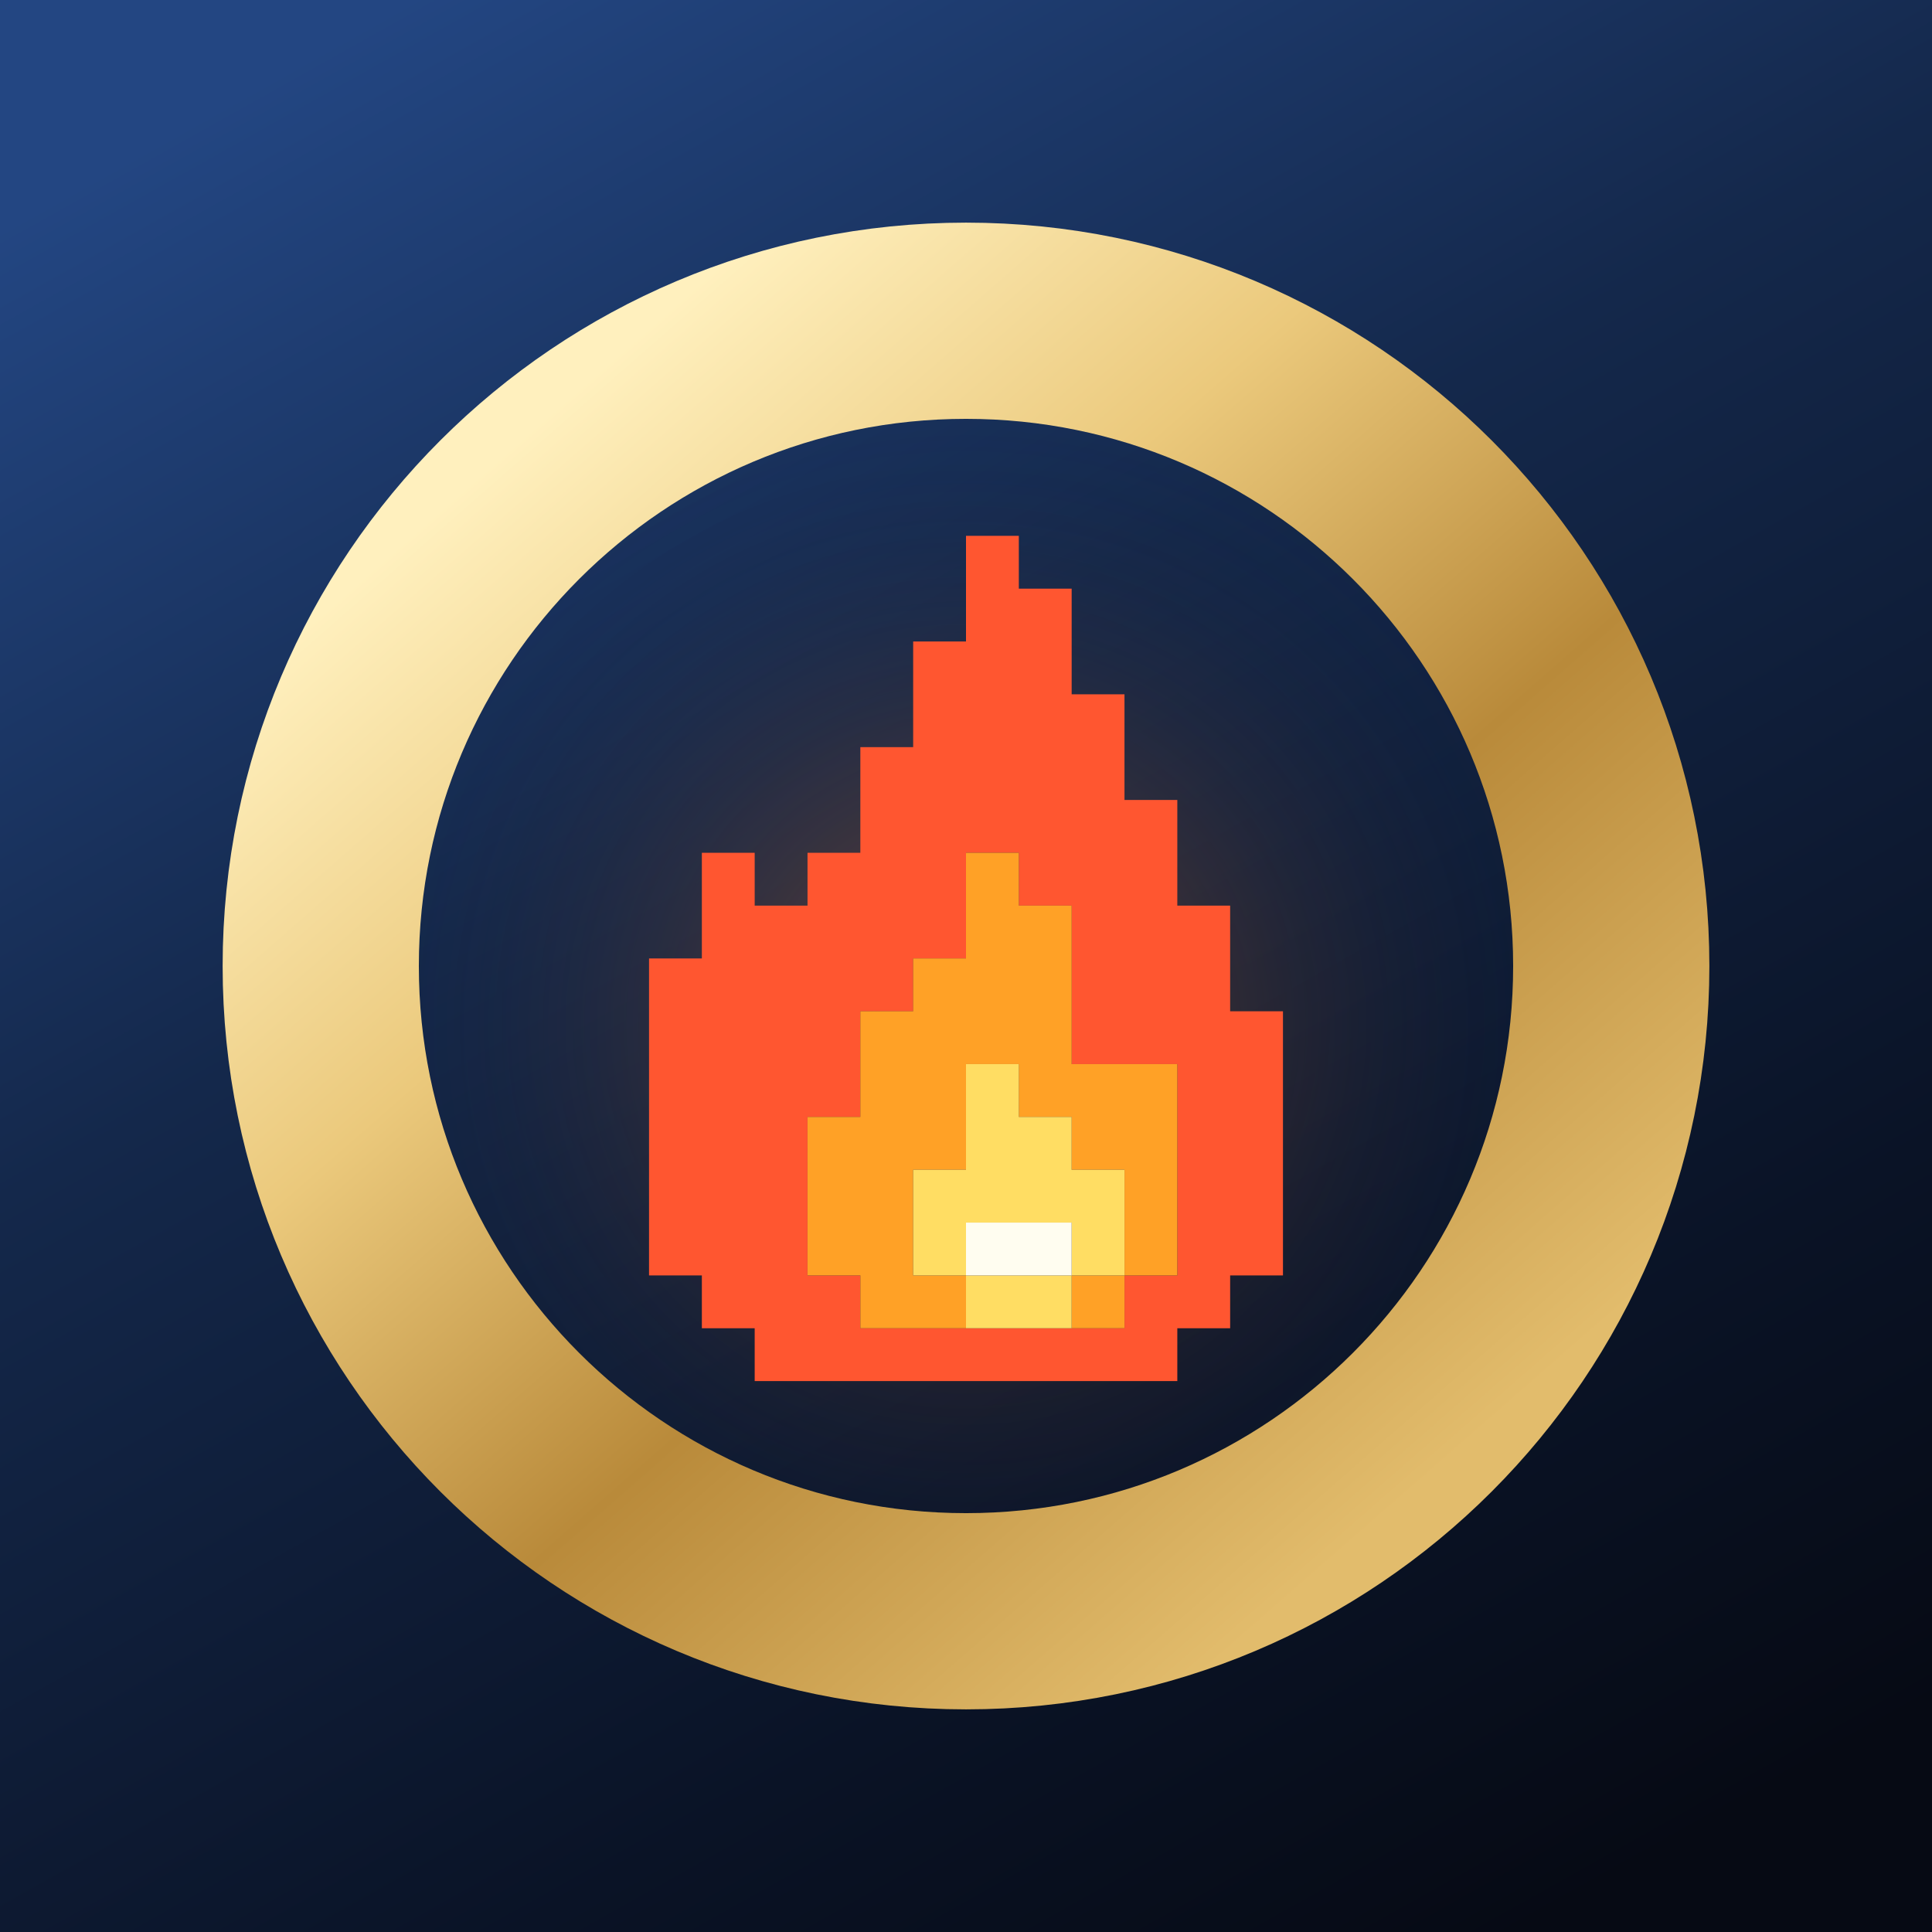
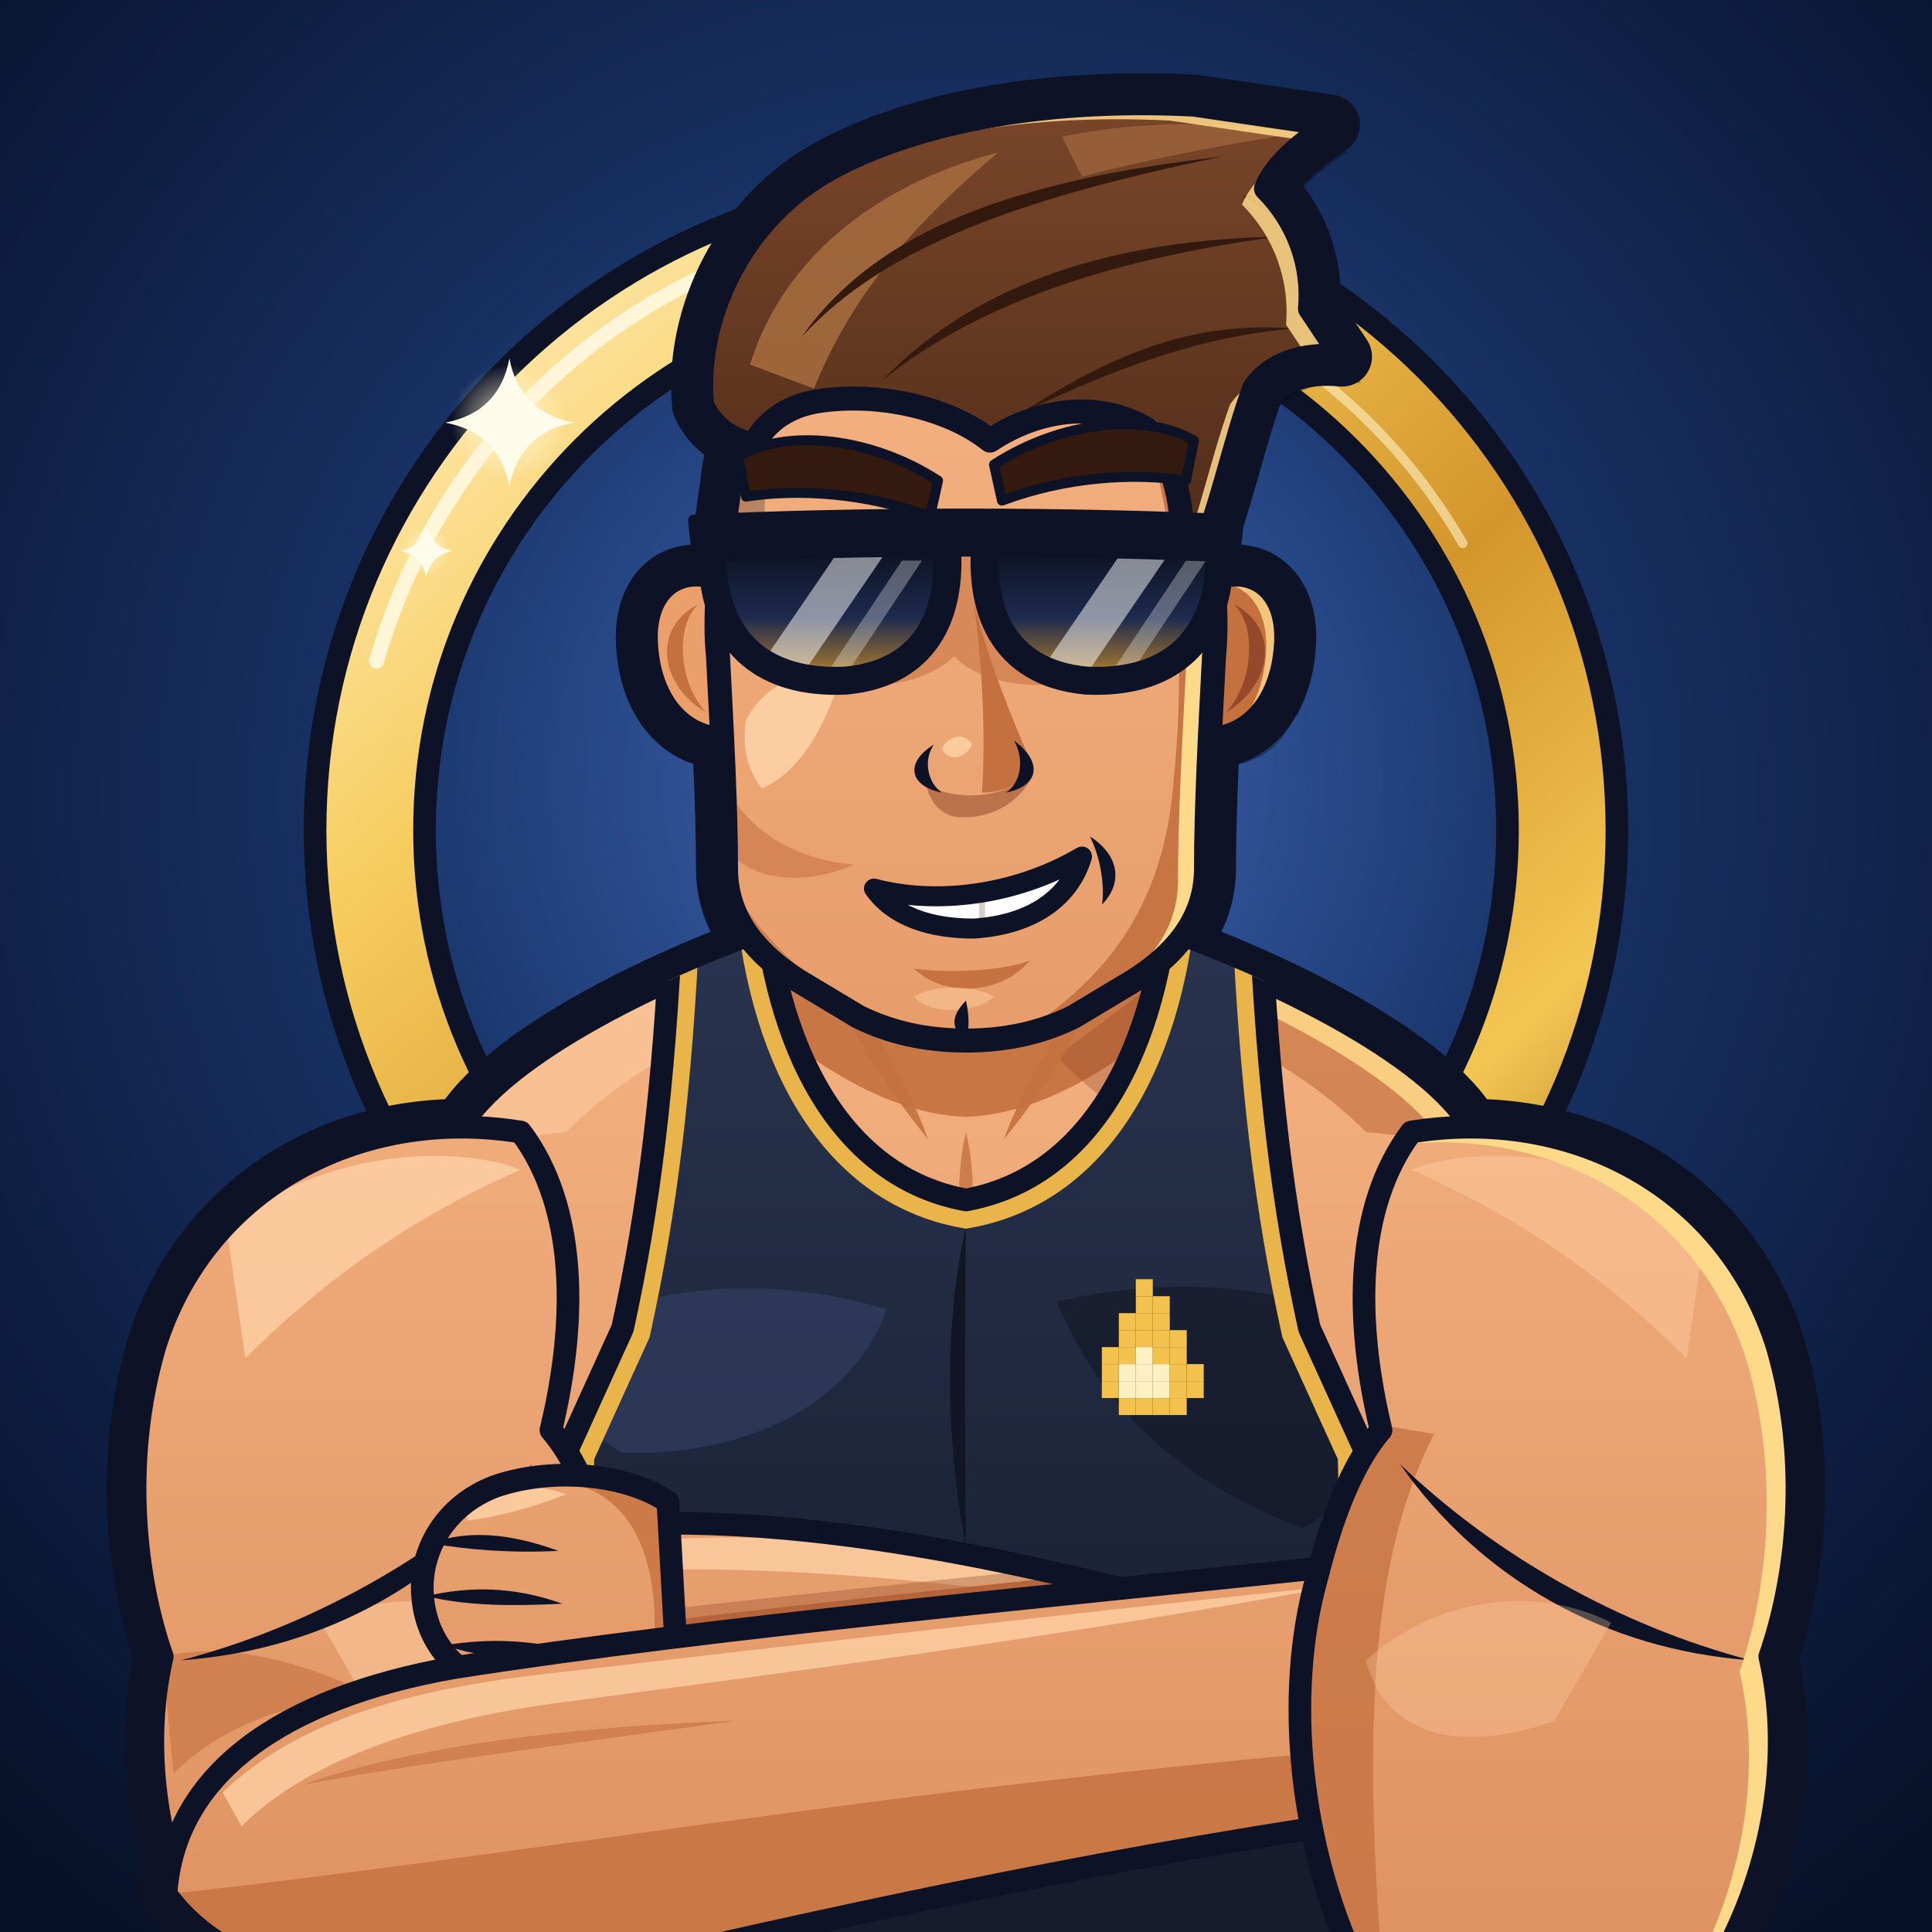
- <svg xmlns="http://www.w3.org/2000/svg" viewBox="0 0 1024 1024">
+ <svg xmlns="http://www.w3.org/2000/svg" xmlns:xlink="http://www.w3.org/1999/xlink" width="1024" height="1024" viewBox="0 0 1024 1024">
  <defs>
-     <linearGradient id="b" x1=".22" y1="0" x2=".78" y2="1">
-       <stop offset="0" stop-color="#234682" />
-       <stop offset=".38" stop-color="#14284B" />
-       <stop offset=".78" stop-color="#0A1326" />
-       <stop offset="1" stop-color="#060A14" />
-     </linearGradient>
-     <linearGradient id="g" x1=".15" y1=".1" x2=".85" y2=".9">
-       <stop offset="0" stop-color="#FFF0BE" />
-       <stop offset=".3" stop-color="#EBC97C" />
-       <stop offset=".62" stop-color="#B98A3A" />
-       <stop offset="1" stop-color="#E2BC6C" />
-     </linearGradient>
-     <radialGradient id="w" cx=".5" cy=".53" r=".31">
-       <stop offset="0" stop-color="#FF8024" stop-opacity=".4" />
-       <stop offset="1" stop-color="#0A1326" stop-opacity="0" />
+     <radialGradient id="bgG" cx="512" cy="420" r="760" gradientUnits="userSpaceOnUse">
+       <stop offset="0" stop-color="#2D5196" />
+       <stop offset=".38" stop-color="#1A356A" />
+       <stop offset=".75" stop-color="#0D1D40" />
+       <stop offset="1" stop-color="#071127" />
    </radialGradient>
+     <radialGradient id="haloG" cx="512" cy="400" r="330" gradientUnits="userSpaceOnUse">
+       <stop offset="0" stop-color="#5B84D6" stop-opacity=".55" />
+       <stop offset=".7" stop-color="#3A62B0" stop-opacity=".18" />
+       <stop offset="1" stop-color="#3A62B0" stop-opacity="0" />
+     </radialGradient>
+     <linearGradient id="goldG" x1="220" y1="120" x2="800" y2="760" gradientUnits="userSpaceOnUse">
+       <stop offset="0" stop-color="#FFF1C4" />
+       <stop offset=".28" stop-color="#F7CC5E" />
+       <stop offset=".58" stop-color="#D3962C" />
+       <stop offset=".82" stop-color="#F3C653" />
+       <stop offset="1" stop-color="#A76E1E" />
+     </linearGradient>
+     <linearGradient id="skinG" x1="0" y1="560" x2="0" y2="1060" gradientUnits="userSpaceOnUse">
+       <stop offset="0" stop-color="#F2AE7E" />
+       <stop offset="1" stop-color="#DE9160" />
+     </linearGradient>
+     <linearGradient id="faceG" x1="0" y1="180" x2="0" y2="560" gradientUnits="userSpaceOnUse">
+       <stop offset="0" stop-color="#F4B283" />
+       <stop offset="1" stop-color="#E79C6A" />
+     </linearGradient>
+     <linearGradient id="hairG" x1="0" y1="80" x2="0" y2="330" gradientUnits="userSpaceOnUse">
+       <stop offset="0" stop-color="#7A462A" />
+       <stop offset="1" stop-color="#4C2A18" />
+     </linearGradient>
+     <linearGradient id="tankG" x1="0" y1="480" x2="0" y2="1000" gradientUnits="userSpaceOnUse">
+       <stop offset="0" stop-color="#2A3450" />
+       <stop offset="1" stop-color="#161C2D" />
+     </linearGradient>
+     <radialGradient id="sparkG">
+       <stop offset="0" stop-color="#FFF6D6" stop-opacity=".9" />
+       <stop offset="1" stop-color="#FFF6D6" stop-opacity="0" />
+     </radialGradient>
+     <linearGradient id="lensG" x1="0" y1="300" x2="0" y2="374" gradientUnits="userSpaceOnUse">
+       <stop offset="0" stop-color="#0A0E1A" />
+       <stop offset=".55" stop-color="#1E2A4E" />
+       <stop offset=".85" stop-color="#8E6A34" />
+       <stop offset="1" stop-color="#E0A646" />
+     </linearGradient>
+     <clipPath id="torsoClip">
+       <path d="M410 430 L614 430 L616 498 C684 522 770 566 784 606 L862 700 L862 1220 L162 1220 L162 700 L240 606 C254 566 340 522 408 498 Z" />
+     </clipPath>
+     <path id="torso" d="M410 430 L614 430 L616 498 C684 522 770 566 784 606 L862 700 L862 1220 L162 1220 L162 700 L240 606 C254 566 340 522 408 498 Z" />
+     <clipPath id="torso-c">
+       <use xlink:href="#torso" />
+     </clipPath>
+     <mask id="torso-rm" maskUnits="userSpaceOnUse" x="-400" y="-400" width="1824" height="1824">
+       <use xlink:href="#torso" fill="#fff" />
+       <use xlink:href="#torso" fill="#000" transform="translate(-14 10)" />
+     </mask>
+     <path id="tank" d="M356 486 L404 468 C410 556 446 624 512 636 C578 624 614 556 620 468 L668 486 C672 576 680 640 694 704 L724 770 L734 1220 L290 1220 L300 770 L330 704 C344 640 352 576 356 486 Z" />
+     <clipPath id="tank-c">
+       <use xlink:href="#tank" />
+     </clipPath>
+     <path id="armL" d="M276 600 C190 586 108 630 82 714 C64 776 72 838 86 878 C74 930 84 990 112 1040 L150 1220 L310 1220 L306 1040 C334 980 344 900 326 836 C316 796 304 772 292 758 C306 700 306 640 276 600 Z" />
+     <clipPath id="armL-c">
+       <use xlink:href="#armL" />
+     </clipPath>
+     <path id="foreBack" d="M330 808 C450 802 604 838 790 900 L790 960 C604 930 450 906 330 900 Z" />
+     <clipPath id="foreBack-c">
+       <use xlink:href="#foreBack" />
+     </clipPath>
+     <path id="handL" d="M354 796 C330 780 290 778 262 788 C236 798 222 822 224 846 C226 872 244 892 272 896 C306 900 340 888 358 868 Z" />
+     <clipPath id="handL-c">
+       <use xlink:href="#handL" />
+     </clipPath>
+     <path id="foreFront" d="M88 1004 C92 940 150 900 240 884 C380 862 560 846 728 828 L744 962 C600 982 460 1012 330 1042 C230 1064 130 1062 88 1004 Z" />
+     <clipPath id="foreFront-c">
+       <use xlink:href="#foreFront" />
+     </clipPath>
+     <path id="armR" d="M748 600 C834 586 916 630 942 714 C960 776 952 838 938 878 C950 930 940 990 912 1040 L874 1220 L714 1220 L718 1040 C690 980 680 900 698 836 C708 796 720 772 732 758 C718 700 718 640 748 600 Z" />
+     <clipPath id="armR-c">
+       <use xlink:href="#armR" />
+     </clipPath>
+     <mask id="armR-rm" maskUnits="userSpaceOnUse" x="-400" y="-400" width="1824" height="1824">
+       <use xlink:href="#armR" fill="#fff" />
+       <use xlink:href="#armR" fill="#000" transform="translate(-16 8)" />
+     </mask>
+     <path id="earL" d="M398 326 C374 310 350 322 352 354 C354 388 376 406 400 400 Z" />
+     <clipPath id="earL-c">
+       <use xlink:href="#earL" />
+     </clipPath>
+     <path id="earR" d="M626 326 C650 310 674 322 672 354 C670 388 648 406 624 400 Z" />
+     <clipPath id="earR-c">
+       <use xlink:href="#earR" />
+     </clipPath>
+     <mask id="earR-rm" maskUnits="userSpaceOnUse" x="-400" y="-400" width="1824" height="1824">
+       <use xlink:href="#earR" fill="#fff" />
+       <use xlink:href="#earR" fill="#000" transform="translate(-10 4)" />
+     </mask>
+     <path id="face" d="M512 188 C574 188 624 214 630 274 C636 316 638 340 636 360 C634 398 632 436 632 466 C632 490 618 508 596 522 L566 540 C550 548 532 552 512 552 C492 552 474 548 458 540 L428 522 C406 508 392 490 392 466 C392 436 390 398 388 360 C386 340 388 316 394 274 C400 214 450 188 512 188 Z" />
+     <clipPath id="face-c">
+       <use xlink:href="#face" />
+     </clipPath>
+     <mask id="face-rm" maskUnits="userSpaceOnUse" x="-400" y="-400" width="1824" height="1824">
+       <use xlink:href="#face" fill="#fff" />
+       <use xlink:href="#face" fill="#000" transform="translate(-14 6)" />
+     </mask>
+     <clipPath id="mouth-c">
+       <path d="M466 476 C496 484 536 480 570 460 C564 480 546 494 516 496 C494 496 476 490 466 476 Z" />
+     </clipPath>
+     <path id="hair" d="M406 254 C394 252 384 244 380 234 C376 190 400 140 444 116 C484 94 548 80 626 84 L694 94 C676 106 666 116 662 126 C678 142 686 164 684 186 L700 210 C680 208 664 214 656 226 C646 254 640 284 630 308 L620 300 C620 282 616 262 602 246 C578 232 548 236 524 252 C504 236 470 228 440 232 C424 234 412 242 406 254 Z" />
+     <clipPath id="hair-c">
+       <use xlink:href="#hair" />
+     </clipPath>
+     <mask id="hair-rm" maskUnits="userSpaceOnUse" x="-400" y="-400" width="1824" height="1824">
+       <use xlink:href="#hair" fill="#fff" />
+       <use xlink:href="#hair" fill="#000" transform="translate(-12 8)" />
+     </mask>
+     <clipPath id="lensL-c">
+       <path d="M384 300 L502 300 C506 336 494 368 452 372 C410 374 390 352 386 322 Z" />
+     </clipPath>
+     <clipPath id="lensR-c">
+       <path d="M640 300 L522 300 C518 336 530 368 572 372 C614 374 634 352 638 322 Z" />
+     </clipPath>
  </defs>
-   <rect width="1024" height="1024" fill="url(#b)" />
-   <rect width="1024" height="1024" fill="url(#w)" />
-   <circle cx="512" cy="512" r="342" fill="none" stroke="url(#g)" stroke-width="104" />
-   <path d="M512 284h28v28h-28zM512 312h56v28h-56zM484 340h84v28h-84zM484 368h112v28h-112zM456 396h140v28h-140zM456 424h168v28h-168zM372 452h28v28h-28zM428 452h84v28h-84zM540 452h84v28h-84zM372 480h140v28h-140zM568 480h84v28h-84zM344 508h140v28h-140zM568 508h84v28h-84zM344 536h112v28h-112zM568 536h112v28h-112zM344 564h112v28h-112zM624 564h56v28h-56zM344 592h84v28h-84zM624 592h56v28h-56zM344 620h84v28h-84zM624 620h56v28h-56zM344 648h84v28h-84zM624 648h56v28h-56zM372 676h84v28h-84zM596 676h56v28h-56zM400 704h224v28h-224z" fill="#FF5630" />
-   <path d="M512 452h28v28h-28zM512 480h56v28h-56zM484 508h84v28h-84zM456 536h112v28h-112zM456 564h56v28h-56zM540 564h84v28h-84zM428 592h84v28h-84zM568 592h56v28h-56zM428 620h56v28h-56zM596 620h28v28h-28zM428 648h56v28h-56zM596 648h28v28h-28zM456 676h56v28h-56zM568 676h28v28h-28z" fill="#FFA126" />
-   <path d="M512 564h28v28h-28zM512 592h56v28h-56zM484 620h112v28h-112zM484 648h28v28h-28zM568 648h28v28h-28zM512 676h56v28h-56z" fill="#FFDD63" />
-   <path d="M512 648h56v28h-56z" fill="#FFFDF0" />
+   <rect width="1024" height="1024" fill="url(#bgG)" />
+   <rect width="1024" height="1024" fill="url(#haloG)" />
+   <g id="fg">
+     <g id="ring">
+       <circle cx="512" cy="440" r="316" fill="none" stroke="#0D1226" stroke-width="70" />
+       <circle cx="512" cy="440" r="316" fill="none" stroke="url(#goldG)" stroke-width="46" />
+       <path d="M199.6 350.4 A325 325 0 0 1 411.6 130.9" fill="none" stroke="#FFF8E0" stroke-width="8" stroke-linecap="round" opacity=".9" />
+       <path d="M664.0 176.7 A304 304 0 0 1 775.3 288.0" fill="none" stroke="#FFF1C4" stroke-width="5" stroke-linecap="round" opacity=".6" />
+       <circle cx="270" cy="224" r="30.6" fill="url(#sparkG)" />
+       <path d="M270 190 Q275.44 218.56 304 224 Q275.44 229.44 270 258 Q264.56 229.44 236 224 Q264.56 218.56 270 190 Z" fill="#FFFBEA" />
+       <circle cx="226" cy="292" r="12.6" fill="url(#sparkG)" />
+       <path d="M226 278 Q228.24 289.76 240 292 Q228.24 294.24 226 306 Q223.76 294.24 212 292 Q223.76 289.76 226 278 Z" fill="#FFFBEA" />
+     </g>
+     <g opacity=".35" fill="#030713" transform="translate(10 14)">
+       <use xlink:href="#torso" />
+       <use xlink:href="#armL" />
+       <use xlink:href="#armR" />
+       <use xlink:href="#foreBack" />
+       <use xlink:href="#handL" />
+       <use xlink:href="#foreFront" />
+       <g transform="translate(512 560) scale(1.06) translate(-512 -560)">
+         <use xlink:href="#earL" />
+         <use xlink:href="#earR" />
+         <use xlink:href="#face" />
+         <use xlink:href="#hair" />
+       </g>
+     </g>
+     <g fill="#0D1226" stroke="#0D1226" stroke-width="30" stroke-linejoin="round">
+       <use xlink:href="#torso" />
+       <use xlink:href="#armL" />
+       <use xlink:href="#armR" />
+       <use xlink:href="#foreBack" />
+       <use xlink:href="#handL" />
+       <use xlink:href="#foreFront" />
+       <g transform="translate(512 560) scale(1.06) translate(-512 -560)">
+         <use xlink:href="#earL" />
+         <use xlink:href="#earR" />
+         <use xlink:href="#face" />
+         <use xlink:href="#hair" />
+       </g>
+     </g>
+     <g id="torso-g">
+       <use xlink:href="#torso" fill="url(#skinG)" />
+       <g clip-path="url(#torso-c)">
+         <path d="M418 498 C344 522 254 566 240 606 L300 600 C340 560 390 540 430 530 Z" fill="#FFD3A8" opacity="0.5" />
+         <path d="M606 498 C680 522 770 566 784 606 L724 600 C684 560 634 540 594 530 Z" fill="#C4703F" opacity="0.65" />
+         <path d="M380 430 L644 430 L644 520 C604 556 560 590 512 592 C464 590 420 556 380 520 Z" fill="#C4703F" opacity="0.9" />
+         <path d="M560 560 C590 590 606 600 640 600 L640 500 Z" fill="#96492A" opacity="0.35" />
+         <path d="M420 600 C452 616 488 628 512 630 L512 700 L420 700 Z" fill="#FFD3A8" opacity="0.35" />
+         <path d="M438 506 C446.7 542.9 468.7 574.9 492 604 C479.3 569.1 457.3 537.1 438 506 Z" fill="#C4703F" opacity="0.9" />
+         <path d="M586 506 C566.7 537.1 544.7 569.1 532 604 C555.3 574.9 577.3 542.9 586 506 Z" fill="#C4703F" opacity="0.9" />
+         <path d="M512 600 C507.3 620.0 507.3 640.0 512 660 C516.7 640.0 516.7 620.0 512 600 Z" fill="#C4703F" opacity="0.8" />
+         <use xlink:href="#torso" fill="#FFD98A" opacity="0.85" mask="url(#torso-rm)" />
+       </g>
+       <use xlink:href="#torso" fill="none" stroke="#0D1226" stroke-width="12" stroke-linejoin="round" />
+     </g>
+     <g id="tank-g" clip-path="url(#torsoClip)">
+       <use xlink:href="#tank" fill="url(#tankG)" />
+       <g clip-path="url(#tank-c)">
+         <path d="M300 704 C350 680 410 676 470 694 C452 744 396 772 330 770 C310 760 300 740 300 704 Z" fill="#3A4870" opacity="0.45" />
+         <path d="M560 690 C620 676 680 680 724 704 C724 760 716 800 690 810 C640 790 590 760 560 690 Z" fill="#10141F" opacity="0.5" />
+         <path d="M512 650 C500.7 700.0 500.7 760.0 512 820 C511.3 760.0 511.3 700.0 512 650 Z" fill="#10141F" opacity="0.9" />
+         <rect x="602" y="678" width="9" height="9" fill="#F2C14E" />
+         <rect x="602" y="687" width="9" height="9" fill="#F2C14E" />
+         <rect x="611" y="687" width="9" height="9" fill="#F2C14E" />
+         <rect x="593" y="696" width="9" height="9" fill="#F2C14E" />
+         <rect x="602" y="696" width="9" height="9" fill="#F2C14E" />
+         <rect x="611" y="696" width="9" height="9" fill="#F2C14E" />
+         <rect x="593" y="705" width="9" height="9" fill="#F2C14E" />
+         <rect x="602" y="705" width="9" height="9" fill="#F2C14E" />
+         <rect x="611" y="705" width="9" height="9" fill="#F2C14E" />
+         <rect x="620" y="705" width="9" height="9" fill="#F2C14E" />
+         <rect x="584" y="714" width="9" height="9" fill="#F2C14E" />
+         <rect x="593" y="714" width="9" height="9" fill="#F2C14E" />
+         <rect x="602" y="714" width="9" height="9" fill="#FFF0C2" />
+         <rect x="611" y="714" width="9" height="9" fill="#F2C14E" />
+         <rect x="620" y="714" width="9" height="9" fill="#F2C14E" />
+         <rect x="584" y="723" width="9" height="9" fill="#F2C14E" />
+         <rect x="593" y="723" width="9" height="9" fill="#FFF0C2" />
+         <rect x="602" y="723" width="9" height="9" fill="#FFF0C2" />
+         <rect x="611" y="723" width="9" height="9" fill="#FFF0C2" />
+         <rect x="620" y="723" width="9" height="9" fill="#F2C14E" />
+         <rect x="629" y="723" width="9" height="9" fill="#F2C14E" />
+         <rect x="584" y="732" width="9" height="9" fill="#F2C14E" />
+         <rect x="593" y="732" width="9" height="9" fill="#FFF0C2" />
+         <rect x="602" y="732" width="9" height="9" fill="#FFF0C2" />
+         <rect x="611" y="732" width="9" height="9" fill="#FFF0C2" />
+         <rect x="620" y="732" width="9" height="9" fill="#F2C14E" />
+         <rect x="629" y="732" width="9" height="9" fill="#F2C14E" />
+         <rect x="593" y="741" width="9" height="9" fill="#F2C14E" />
+         <rect x="602" y="741" width="9" height="9" fill="#F2C14E" />
+         <rect x="611" y="741" width="9" height="9" fill="#F2C14E" />
+         <rect x="620" y="741" width="9" height="9" fill="#F2C14E" />
+         <use xlink:href="#tank" fill="none" stroke="#E9B54A" stroke-width="30" />
+       </g>
+       <use xlink:href="#tank" fill="none" stroke="#0D1226" stroke-width="12" stroke-linejoin="round" />
+     </g>
+     <g id="armL-g">
+       <use xlink:href="#armL" fill="url(#skinG)" />
+       <g clip-path="url(#armL-c)">
+         <path d="M120 650 C170 610 240 606 276 620 C230 640 180 670 130 720 Z" fill="#FFD3A8" opacity="0.75" />
+         <path d="M170 860 C210 840 262 846 300 880 C290 920 250 930 200 912 Z" fill="#FFD3A8" opacity="0.5" />
+         <path d="M292 758 C320 790 336 850 330 930 L330 1060 L380 1060 L380 740 Z" fill="#C4703F" opacity="0.85" />
+         <path d="M86 878 C120 870 160 880 200 900 C160 900 120 912 92 940 Z" fill="#C4703F" opacity="0.6" />
+         <path d="M282 776 C232.4 823.6 166.4 861.6 96 880 C173.6 874.4 239.6 836.4 282 776 Z" fill="#0D1226" />
+       </g>
+       <use xlink:href="#armL" fill="none" stroke="#0D1226" stroke-width="12" stroke-linejoin="round" />
+     </g>
+     <g id="foreBack-g">
+       <use xlink:href="#foreBack" fill="url(#skinG)" />
+       <g clip-path="url(#foreBack-c)">
+         <path d="M350 816 C450 810 560 830 660 860 C560 846 450 830 350 832 Z" fill="#FFD3A8" opacity="0.75" />
+         <path d="M200 880 C340 858 520 840 740 818 L800 818 L800 1000 L200 1000 Z" fill="#C4703F" opacity="0.95" />
+         <path d="M200 872 C340 852 520 836 740 812 L740 830 C520 852 340 870 200 890 Z" fill="#96492A" opacity="0.35" />
+       </g>
+       <use xlink:href="#foreBack" fill="none" stroke="#0D1226" stroke-width="12" stroke-linejoin="round" />
+     </g>
+     <g id="handL-g">
+       <use xlink:href="#handL" fill="url(#skinG)" />
+       <g clip-path="url(#handL-c)">
+         <path d="M300 786 C330 790 352 820 346 880 L380 880 L380 760 Z" fill="#C4703F" opacity="0.8" />
+         <path d="M228 818 C247.7 821.3 269.7 823.3 296 822 C270.3 812.7 248.3 810.7 228 818 Z" fill="#0D1226" />
+         <path d="M226 846 C247.7 851.3 271.7 851.3 298 850 C272.3 840.7 248.3 840.7 226 846 Z" fill="#0D1226" />
+         <path d="M236 872 C255.8 879.3 275.8 879.3 300 874 C276.2 868.7 256.2 868.7 236 872 Z" fill="#0D1226" />
+         <path d="M244 796 C262 788 286 786 300 792 C280 800 262 804 248 806 Z" fill="#FFD3A8" opacity="0.8" />
+       </g>
+       <use xlink:href="#handL" fill="none" stroke="#0D1226" stroke-width="12" stroke-linejoin="round" />
+     </g>
+     <g id="foreFront-g">
+       <use xlink:href="#foreFront" fill="url(#skinG)" />
+       <g clip-path="url(#foreFront-c)">
+         <path d="M118 950 C160 910 222 894 300 886 C420 872 560 856 712 840 C560 868 420 886 300 902 C222 912 162 934 128 968 Z" fill="#FFD3A8" opacity="0.75" />
+         <path d="M88 1004 C200 992 330 972 470 954 C580 940 680 930 760 924 L760 1100 L60 1100 Z" fill="#C4703F" opacity="0.8" />
+         <path d="M160 946 C220.7 934.6 300.7 924.6 390 912 C299.3 915.4 219.3 925.4 160 946 Z" fill="#C4703F" opacity="0.6" />
+       </g>
+       <use xlink:href="#foreFront" fill="none" stroke="#0D1226" stroke-width="12" stroke-linejoin="round" />
+     </g>
+     <g id="armR-g">
+       <use xlink:href="#armR" fill="url(#skinG)" />
+       <g clip-path="url(#armR-c)">
+         <path d="M904 650 C854 610 784 606 748 620 C794 640 844 670 894 720 Z" fill="#FFD3A8" opacity="0.4" />
+         <path d="M760 760 C730 820 720 900 734 1060 L640 1060 L640 740 Z" fill="#C4703F" opacity="0.75" />
+         <path d="M884 640 C940 680 960 780 936 880 C950 940 940 1000 912 1060 L1000 1060 L1000 640 Z" fill="#C4703F" opacity="0.7" />
+         <path d="M742 776 C784.4 836.4 850.4 874.4 928 880 C857.6 861.6 791.6 823.6 742 776 Z" fill="#0D1226" />
+         <path d="M854 860 C814 840 762 846 724 880 C734 920 774 930 824 912 Z" fill="#FFD3A8" opacity="0.3" />
+         <use xlink:href="#armR" fill="#FFD98A" opacity="1" mask="url(#armR-rm)" />
+       </g>
+       <use xlink:href="#armR" fill="none" stroke="#0D1226" stroke-width="12" stroke-linejoin="round" />
+     </g>
+     <g transform="translate(512 560) scale(1.06) translate(-512 -560)">
+       <g id="earL-g">
+         <use xlink:href="#earL" fill="#EBA06C" />
+         <g clip-path="url(#earL-c)">
+           <path d="M378 334 C356.7 344.4 356.7 372.4 382 388 C367.3 371.6 367.3 343.6 378 334 Z" fill="#C4703F" />
+         </g>
+         <use xlink:href="#earL" fill="none" stroke="#0D1226" stroke-width="12" stroke-linejoin="round" />
+       </g>
+       <g id="earR-g">
+         <use xlink:href="#earR" fill="#C4703F" />
+         <g clip-path="url(#earR-c)">
+           <path d="M646 334 C656.7 343.6 656.7 371.6 642 388 C667.3 372.4 667.3 344.4 646 334 Z" fill="#96492A" />
+           <use xlink:href="#earR" fill="#FFD98A" opacity="0.8" mask="url(#earR-rm)" />
+         </g>
+         <use xlink:href="#earR" fill="none" stroke="#0D1226" stroke-width="12" stroke-linejoin="round" />
+       </g>
+       <g id="face-g">
+         <use xlink:href="#face" fill="url(#faceG)" />
+         <g clip-path="url(#face-c)">
+           <path d="M598 236 C618 290 622 360 616 420 C612 476 590 516 540 548 L520 600 L720 600 L720 200 Z" fill="#C4703F" opacity="0.9" />
+           <path d="M386 330 C420 380 480 384 506 360 C530 384 600 380 636 330 L636 300 L386 300 Z" fill="#C4703F" opacity="0.55" />
+           <path d="M402 392 C412 372 432 366 448 374 C440 398 428 418 410 426 C402 416 400 404 402 392 Z" fill="#FFD3A8" opacity="0.85" />
+           <path d="M516 334 C524 364 536 394 546 416 C540 424 530 428 520 428 C522 398 520 364 516 334 Z" fill="#C4703F" />
+           <path d="M500 406 C503 399 512 398 515 404 C512 411 503 413 500 406 Z" fill="#FFD3A8" opacity="0.8" />
+           <path d="M492 424 C506 432 530 432 546 418 C538 436 520 442 506 440 C498 438 494 432 492 424 Z" fill="#96492A" opacity="0.55" />
+           <path d="M536 402 C541.4 411.3 539.4 423.3 532 428 C548.6 424.7 550.6 412.7 536 402 Z" fill="#0D1226" />
+           <path d="M486 516 C500.4 530.0 528.4 530.0 544 512 C527.6 518.0 499.6 518.0 486 516 Z" fill="#C4703F" opacity="0.95" />
+           <path d="M396 432 C410 452 432 462 456 464 C434 474 410 472 398 462 Z" fill="#C4703F" opacity="0.55" />
+           <path d="M380 246 L414 246 C412 270 410 292 412 318 L380 318 Z" fill="#8C624A" opacity="0.55" />
+           <path d="M486 530 C496 524 516 524 526 530 C518 538 494 540 486 530 Z" fill="#FFD3A8" opacity="0.45" />
+           <path d="M398 480 C406.8 511.4 430.8 531.4 462 540 C437.2 524.6 413.2 504.6 398 480 Z" fill="#C4703F" opacity="0.7" />
+           <path d="M496 404 C481.4 412.8 483.4 424.8 500 428 C492.6 423.2 490.6 411.2 496 404 Z" fill="#0D1226" />
+           <path d="M512 552 C513.7 546.0 513.7 540.0 512 532 C504.3 540.0 504.3 546.0 512 552 Z" fill="#0D1226" />
+           <use xlink:href="#face" fill="#FFD98A" opacity="1" mask="url(#face-rm)" />
+         </g>
+         <use xlink:href="#face" fill="none" stroke="#0D1226" stroke-width="12" stroke-linejoin="round" />
+       </g>
+       <path d="M466 476 C496 484 536 480 570 460 C564 480 546 494 516 496 C494 496 476 490 466 476 Z" fill="#4A1716" />
+       <g clip-path="url(#mouth-c)">
+         <path d="M440 450 L590 440 L590 486 C540 494 490 494 440 486 Z" fill="#FFFFFF" />
+         <path d="M520 470 L520 500" stroke="#D6CFC8" stroke-width="3" />
+       </g>
+       <path d="M466 476 C496 484 536 480 570 460 C564 480 546 494 516 496 C494 496 476 490 466 476 Z" fill="none" stroke="#0D1226" stroke-width="10" stroke-linejoin="round" />
+       <path d="M574 450 C579.4 460.8 581.4 474.8 580 484 C590.6 473.2 588.6 459.2 574 450 Z" fill="#0D1226" />
+       <g id="hair-g">
+         <use xlink:href="#hair" fill="url(#hairG)" />
+         <g clip-path="url(#hair-c)">
+           <path d="M404 214 C420 162 466 124 528 108 C490 140 456 176 436 226 Z" fill="#A46A3E" opacity="0.9" />
+           <path d="M560 100 C600 92 640 92 680 98 C640 104 600 112 570 120 Z" fill="#A46A3E" opacity="0.7" />
+           <path d="M430 200 C471.8 154.3 541.8 130.3 640 110 C538.2 121.7 468.2 145.7 430 200 Z" fill="#341A0E" />
+           <path d="M470 222 C521.6 180.4 591.6 160.4 668 150 C588.4 151.6 518.4 171.6 470 222 Z" fill="#341A0E" />
+           <path d="M650 130 C690 150 700 200 670 220 C654 252 646 290 640 330 L720 330 L720 110 Z" fill="#341A0E" opacity="0.65" />
+           <path d="M540 238 C591.2 213.8 631.2 199.8 676 196 C628.8 192.2 588.8 206.2 540 238 Z" fill="#341A0E" />
+           <use xlink:href="#hair" fill="#FFD98A" opacity="0.85" mask="url(#hair-rm)" />
+         </g>
+         <use xlink:href="#hair" fill="none" stroke="#0D1226" stroke-width="12" stroke-linejoin="round" />
+       </g>
+       <path d="M398 260 C422 246 464 250 498 272 L494 290 C462 278 428 276 402 280 Z" fill="#341A0E" stroke="#0D1226" stroke-width="5" stroke-linejoin="round" />
+       <path d="M626 252 C602 238 560 242 526 264 L530 282 C562 270 596 268 622 272 Z" fill="#341A0E" stroke="#0D1226" stroke-width="5" stroke-linejoin="round" />
+       <path d="M384 300 L502 300 C506 336 494 368 452 372 C410 374 390 352 386 322 Z" fill="url(#lensG)" />
+       <path d="M640 300 L522 300 C518 336 530 368 572 372 C614 374 634 352 638 322 Z" fill="url(#lensG)" />
+       <g clip-path="url(#lensL-c)">
+         <path d="M404 372 L456 296 L480 296 L428 372 Z" fill="#fff" opacity=".5" />
+         <path d="M440 372 L480 312 L490 312 L450 372 Z" fill="#fff" opacity=".3" />
+       </g>
+       <g clip-path="url(#lensR-c)">
+         <path d="M546 372 L598 296 L622 296 L570 372 Z" fill="#fff" opacity=".5" />
+         <path d="M582 372 L622 312 L632 312 L592 372 Z" fill="#fff" opacity=".3" />
+       </g>
+       <path d="M384 300 L502 300 C506 336 494 368 452 372 C410 374 390 352 386 322 Z" fill="none" stroke="#0D1226" stroke-width="14" stroke-linejoin="round" />
+       <path d="M640 300 L522 300 C518 336 530 368 572 372 C614 374 634 352 638 322 Z" fill="none" stroke="#0D1226" stroke-width="14" stroke-linejoin="round" />
+       <path d="M376 292 C460 288 564 288 648 292 L646 310 C560 306 464 306 378 310 Z" fill="#0D1226" stroke="#0D1226" stroke-width="6" stroke-linejoin="round" />
+       <path d="M498 306 C506 300 518 300 526 306" stroke="#0D1226" stroke-width="14" fill="none" />
+     </g>
+   </g>
</svg>
